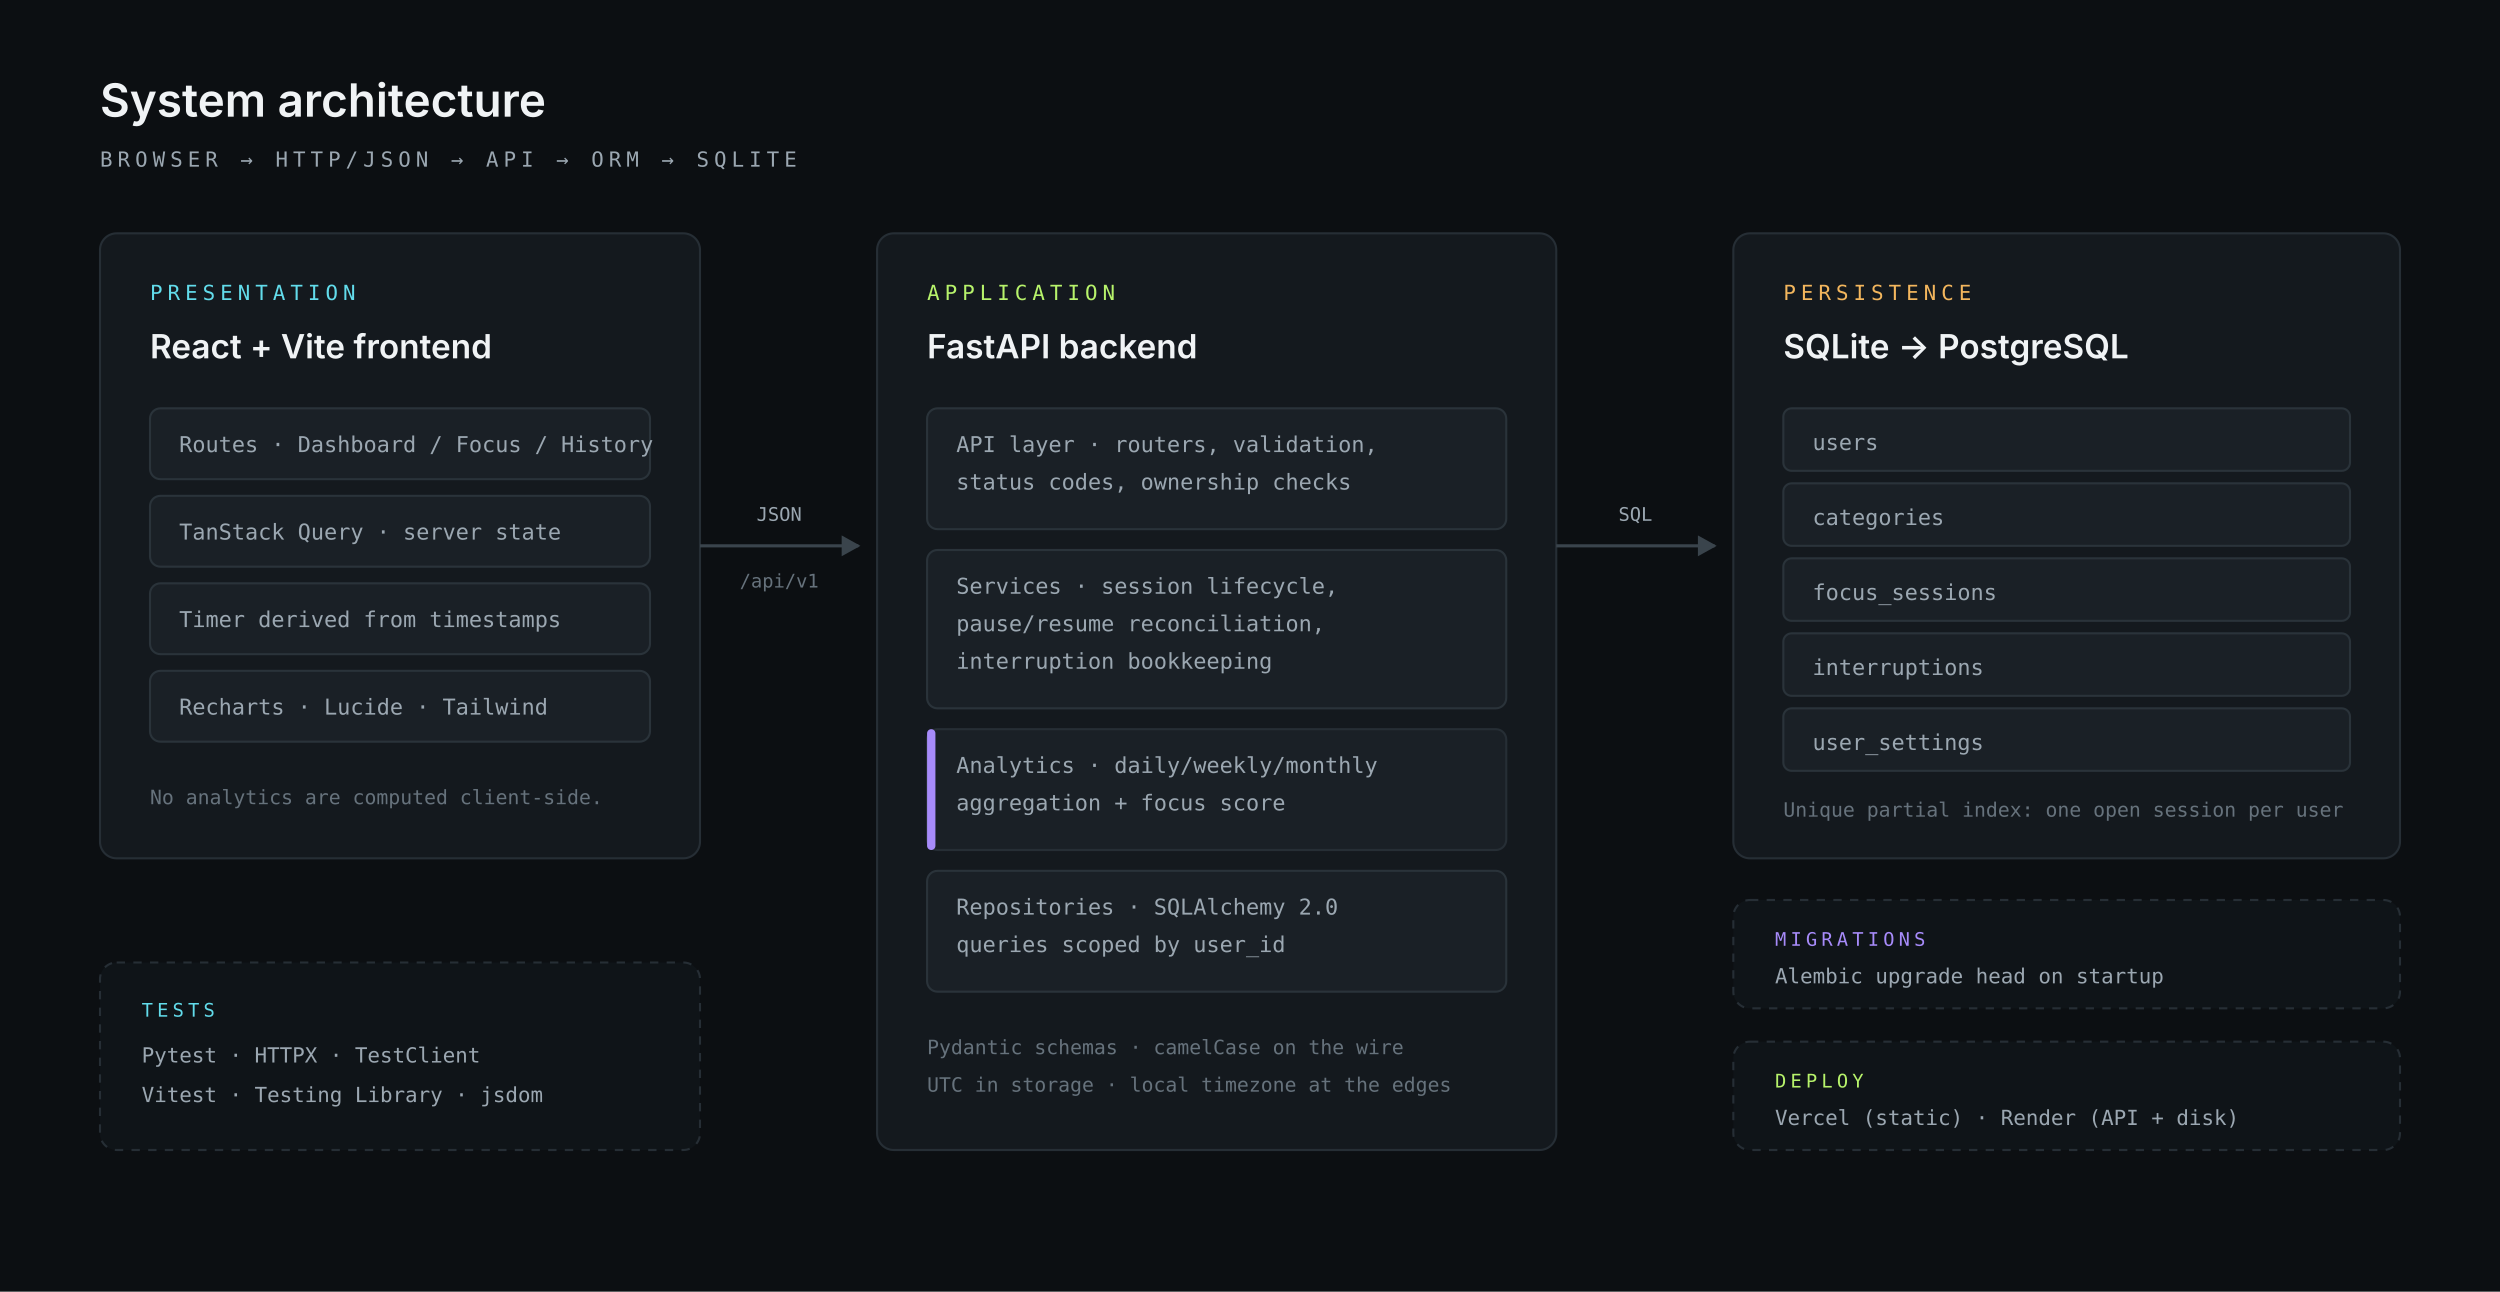
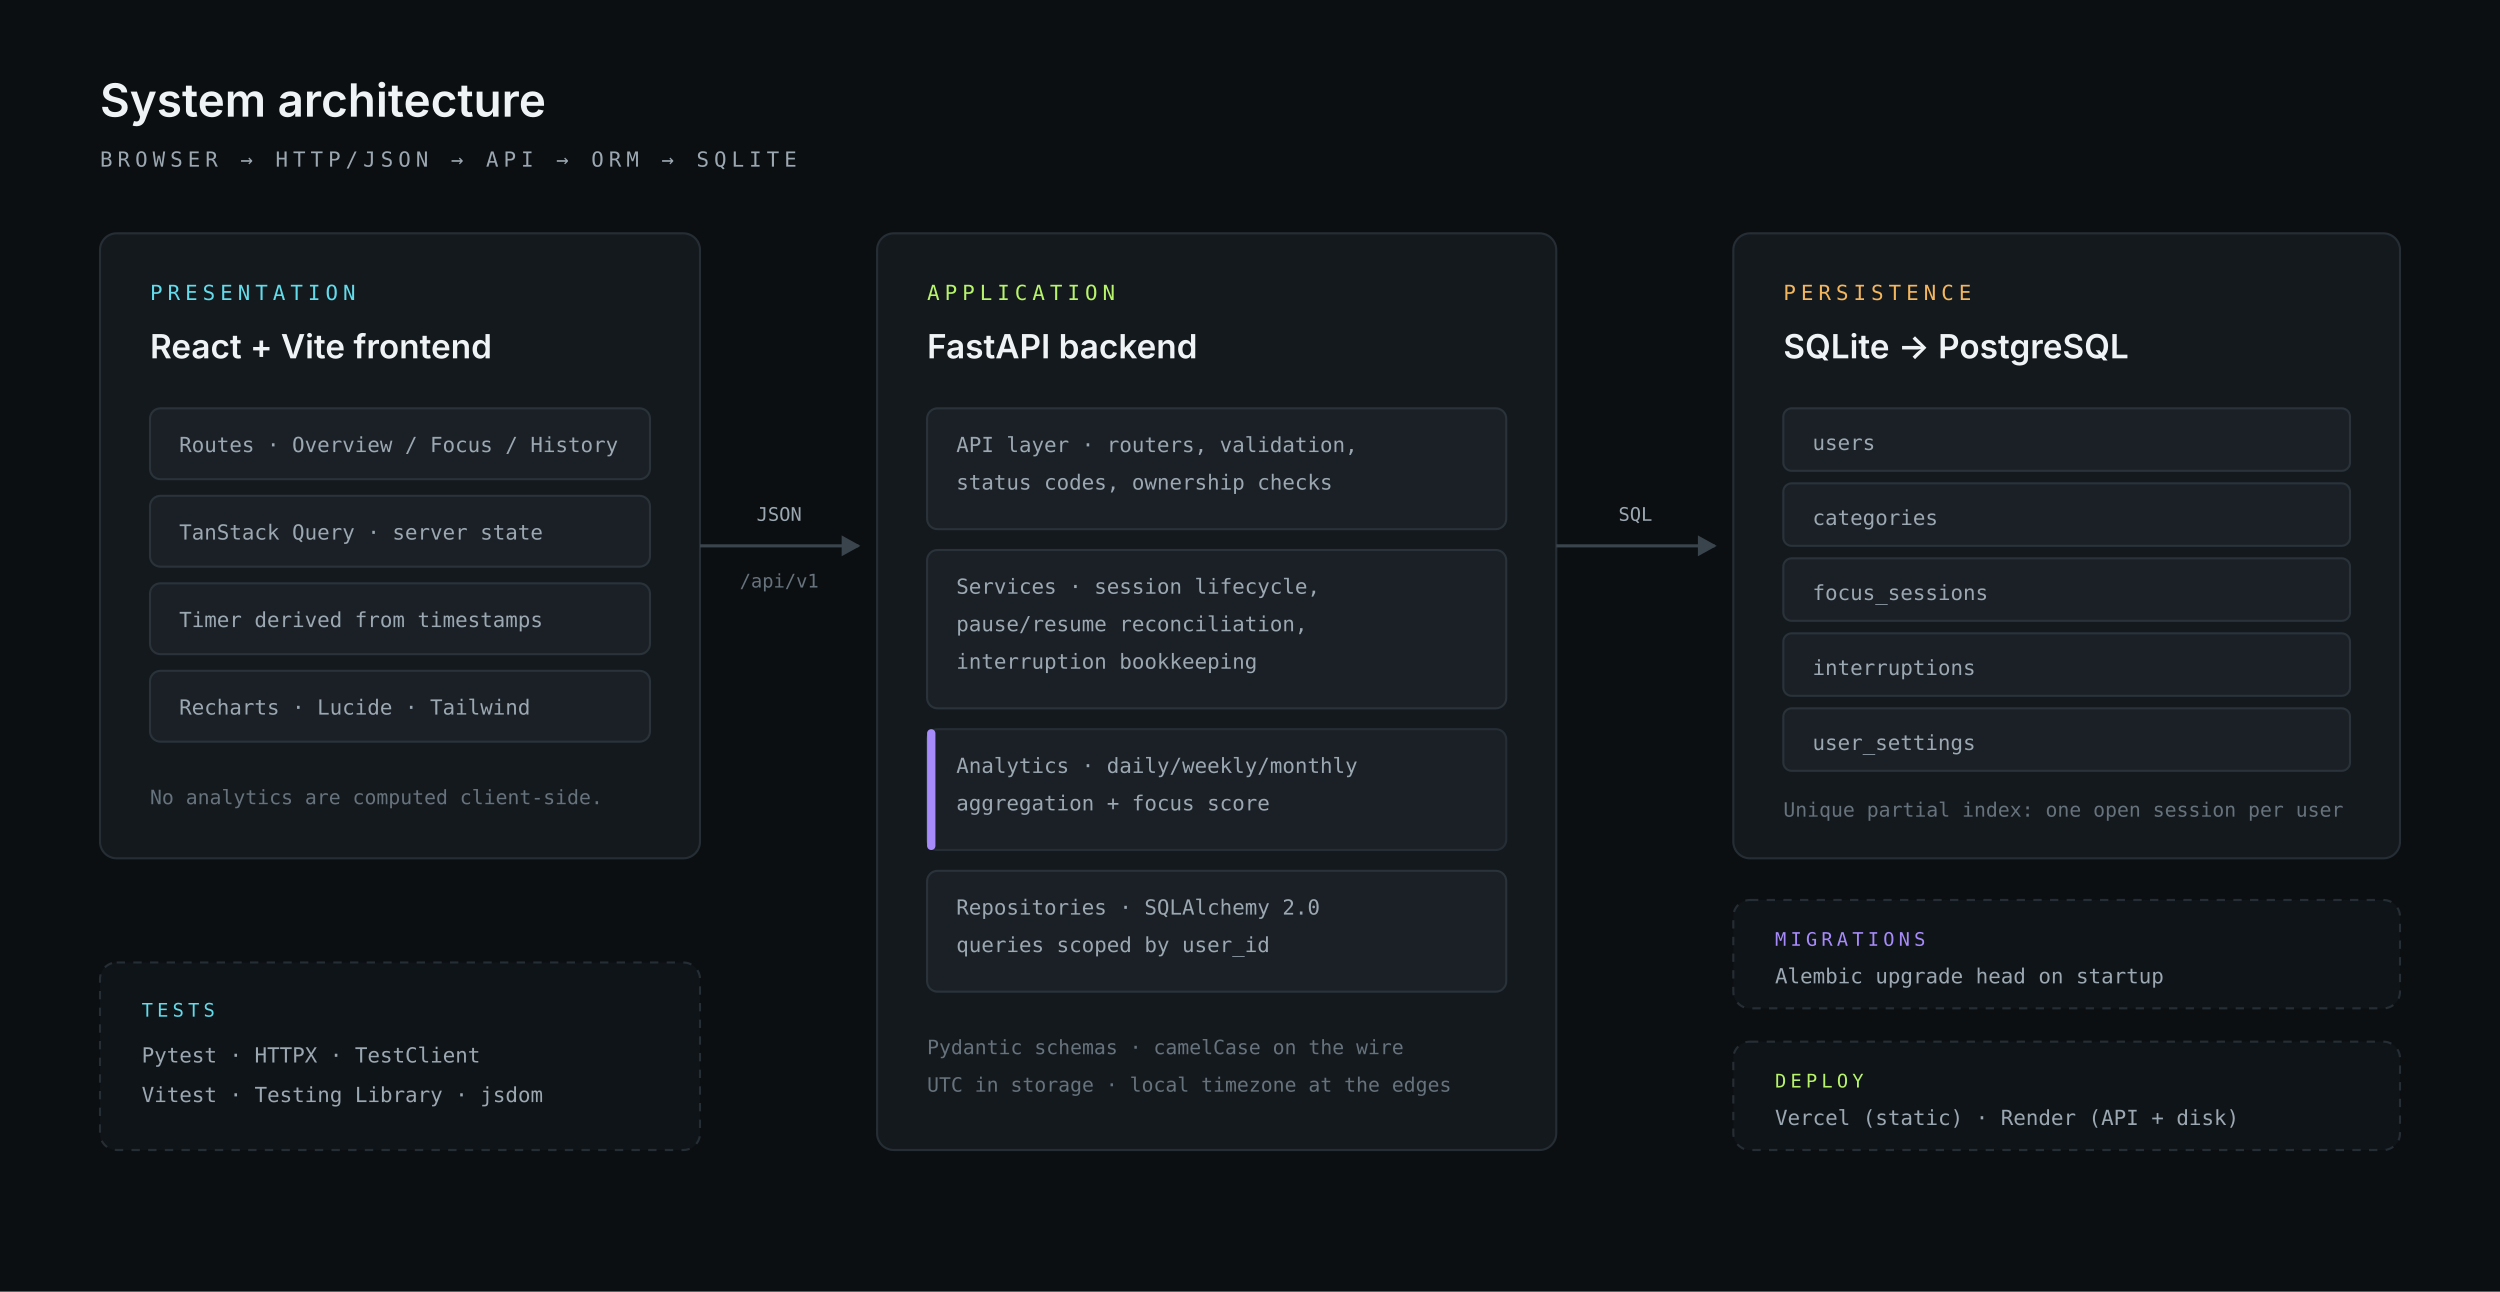
<svg xmlns="http://www.w3.org/2000/svg" viewBox="0 0 1200 620" width="1200" height="620" role="img" aria-label="FocTrack architecture">
  <rect width="1200" height="620" fill="#0C0F12" />
  <g font-family="Inter, Helvetica, Arial, sans-serif">
    <text x="48" y="56" fill="#F0F3F5" font-size="22" font-weight="600">System architecture</text>
    <text x="48" y="80" fill="#9BA7B1" font-family="JetBrains Mono, monospace" font-size="10" letter-spacing="2.4">BROWSER → HTTP/JSON → API → ORM → SQLITE</text>
  </g>
  <g>
    <rect x="48" y="112" width="288" height="300" rx="8" fill="#14191E" stroke="#262E35" />
    <text x="72" y="144" fill="#62DCEB" font-family="JetBrains Mono, monospace" font-size="10" letter-spacing="2.4">PRESENTATION</text>
    <text x="72" y="172" fill="#F0F3F5" font-family="Inter, Helvetica, Arial, sans-serif" font-size="16" font-weight="600">React + Vite frontend</text>
-     <g font-family="JetBrains Mono, monospace" font-size="10.5" fill="#9BA7B1">
+     <g font-family="JetBrains Mono, monospace" font-size="10" fill="#9BA7B1">
      <rect x="72" y="196" width="240" height="34" rx="5" fill="#1A2026" stroke="#2A333A" />
-       <text x="86" y="217">Routes · Dashboard / Focus / History</text>
+       <text x="86" y="217">Routes · Overview / Focus / History</text>
      <rect x="72" y="238" width="240" height="34" rx="5" fill="#1A2026" stroke="#2A333A" />
      <text x="86" y="259">TanStack Query · server state</text>
      <rect x="72" y="280" width="240" height="34" rx="5" fill="#1A2026" stroke="#2A333A" />
      <text x="86" y="301">Timer derived from timestamps</text>
      <rect x="72" y="322" width="240" height="34" rx="5" fill="#1A2026" stroke="#2A333A" />
      <text x="86" y="343">Recharts · Lucide · Tailwind</text>
    </g>
    <text x="72" y="386" fill="#66727C" font-family="JetBrains Mono, monospace" font-size="9.5">No analytics are computed client-side.</text>
  </g>
  <g stroke="#3A444C" stroke-width="1.5">
    <line x1="336" y1="262" x2="412" y2="262" />
    <path d="M404 257l9 5-9 5" fill="#3A444C" stroke="none" />
  </g>
  <text x="374" y="250" fill="#9BA7B1" font-family="JetBrains Mono, monospace" font-size="9" text-anchor="middle">JSON</text>
  <text x="374" y="282" fill="#66727C" font-family="JetBrains Mono, monospace" font-size="9" text-anchor="middle">/api/v1</text>
  <g>
    <rect x="421" y="112" width="326" height="440" rx="8" fill="#14191E" stroke="#262E35" />
    <text x="445" y="144" fill="#B7F36B" font-family="JetBrains Mono, monospace" font-size="10" letter-spacing="2.4">APPLICATION</text>
    <text x="445" y="172" fill="#F0F3F5" font-family="Inter, Helvetica, Arial, sans-serif" font-size="16" font-weight="600">FastAPI backend</text>
-     <g font-family="JetBrains Mono, monospace" font-size="10.5" fill="#9BA7B1">
+     <g font-family="JetBrains Mono, monospace" font-size="10" fill="#9BA7B1">
      <rect x="445" y="196" width="278" height="58" rx="5" fill="#1A2026" stroke="#2A333A" />
      <text x="459" y="217">API layer · routers, validation,</text>
      <text x="459" y="235">status codes, ownership checks</text>
      <rect x="445" y="264" width="278" height="76" rx="5" fill="#1A2026" stroke="#2A333A" />
      <text x="459" y="285">Services · session lifecycle,</text>
      <text x="459" y="303">pause/resume reconciliation,</text>
      <text x="459" y="321">interruption bookkeeping</text>
      <rect x="445" y="350" width="278" height="58" rx="5" fill="#1A2026" stroke="#262E35" />
      <rect x="445" y="350" width="4" height="58" rx="2" fill="#A78BFA" />
      <text x="459" y="371">Analytics · daily/weekly/monthly</text>
      <text x="459" y="389">aggregation + focus score</text>
      <rect x="445" y="418" width="278" height="58" rx="5" fill="#1A2026" stroke="#2A333A" />
      <text x="459" y="439">Repositories · SQLAlchemy 2.0</text>
      <text x="459" y="457">queries scoped by user_id</text>
    </g>
    <text x="445" y="506" fill="#66727C" font-family="JetBrains Mono, monospace" font-size="9.5">Pydantic schemas · camelCase on the wire</text>
    <text x="445" y="524" fill="#66727C" font-family="JetBrains Mono, monospace" font-size="9.5">UTC in storage · local timezone at the edges</text>
  </g>
  <g stroke="#3A444C" stroke-width="1.5">
    <line x1="747" y1="262" x2="823" y2="262" />
    <path d="M815 257l9 5-9 5" fill="#3A444C" stroke="none" />
  </g>
  <text x="785" y="250" fill="#9BA7B1" font-family="JetBrains Mono, monospace" font-size="9" text-anchor="middle">SQL</text>
  <g>
    <rect x="832" y="112" width="320" height="300" rx="8" fill="#14191E" stroke="#262E35" />
    <text x="856" y="144" fill="#F3B65D" font-family="JetBrains Mono, monospace" font-size="10" letter-spacing="2.4">PERSISTENCE</text>
    <text x="856" y="172" fill="#F0F3F5" font-family="Inter, Helvetica, Arial, sans-serif" font-size="16" font-weight="600">SQLite → PostgreSQL</text>
-     <g font-family="JetBrains Mono, monospace" font-size="10.5" fill="#9BA7B1">
+     <g font-family="JetBrains Mono, monospace" font-size="10" fill="#9BA7B1">
      <rect x="856" y="196" width="272" height="30" rx="4" fill="#1A2026" stroke="#2A333A" />
      <text x="870" y="216">users</text>
      <rect x="856" y="232" width="272" height="30" rx="4" fill="#1A2026" stroke="#2A333A" />
      <text x="870" y="252">categories</text>
      <rect x="856" y="268" width="272" height="30" rx="4" fill="#1A2026" stroke="#2A333A" />
      <text x="870" y="288">focus_sessions</text>
      <rect x="856" y="304" width="272" height="30" rx="4" fill="#1A2026" stroke="#2A333A" />
      <text x="870" y="324">interruptions</text>
      <rect x="856" y="340" width="272" height="30" rx="4" fill="#1A2026" stroke="#2A333A" />
      <text x="870" y="360">user_settings</text>
    </g>
    <text x="856" y="392" fill="#66727C" font-family="JetBrains Mono, monospace" font-size="9.5">Unique partial index: one open session per user</text>
  </g>
  <g font-family="JetBrains Mono, monospace" font-size="10" fill="#9BA7B1">
    <rect x="48" y="462" width="288" height="90" rx="8" fill="#0F1418" stroke="#262E35" stroke-dasharray="4 4" />
    <text x="68" y="488" fill="#62DCEB" font-size="9" letter-spacing="2">TESTS</text>
    <text x="68" y="510">Pytest · HTTPX · TestClient</text>
    <text x="68" y="529">Vitest · Testing Library · jsdom</text>
    <rect x="832" y="432" width="320" height="52" rx="8" fill="#0F1418" stroke="#262E35" stroke-dasharray="4 4" />
    <text x="852" y="454" fill="#A78BFA" font-size="9" letter-spacing="2">MIGRATIONS</text>
    <text x="852" y="472">Alembic upgrade head on startup</text>
    <rect x="832" y="500" width="320" height="52" rx="8" fill="#0F1418" stroke="#262E35" stroke-dasharray="4 4" />
    <text x="852" y="522" fill="#B7F36B" font-size="9" letter-spacing="2">DEPLOY</text>
    <text x="852" y="540">Vercel (static) · Render (API + disk)</text>
  </g>
</svg>
